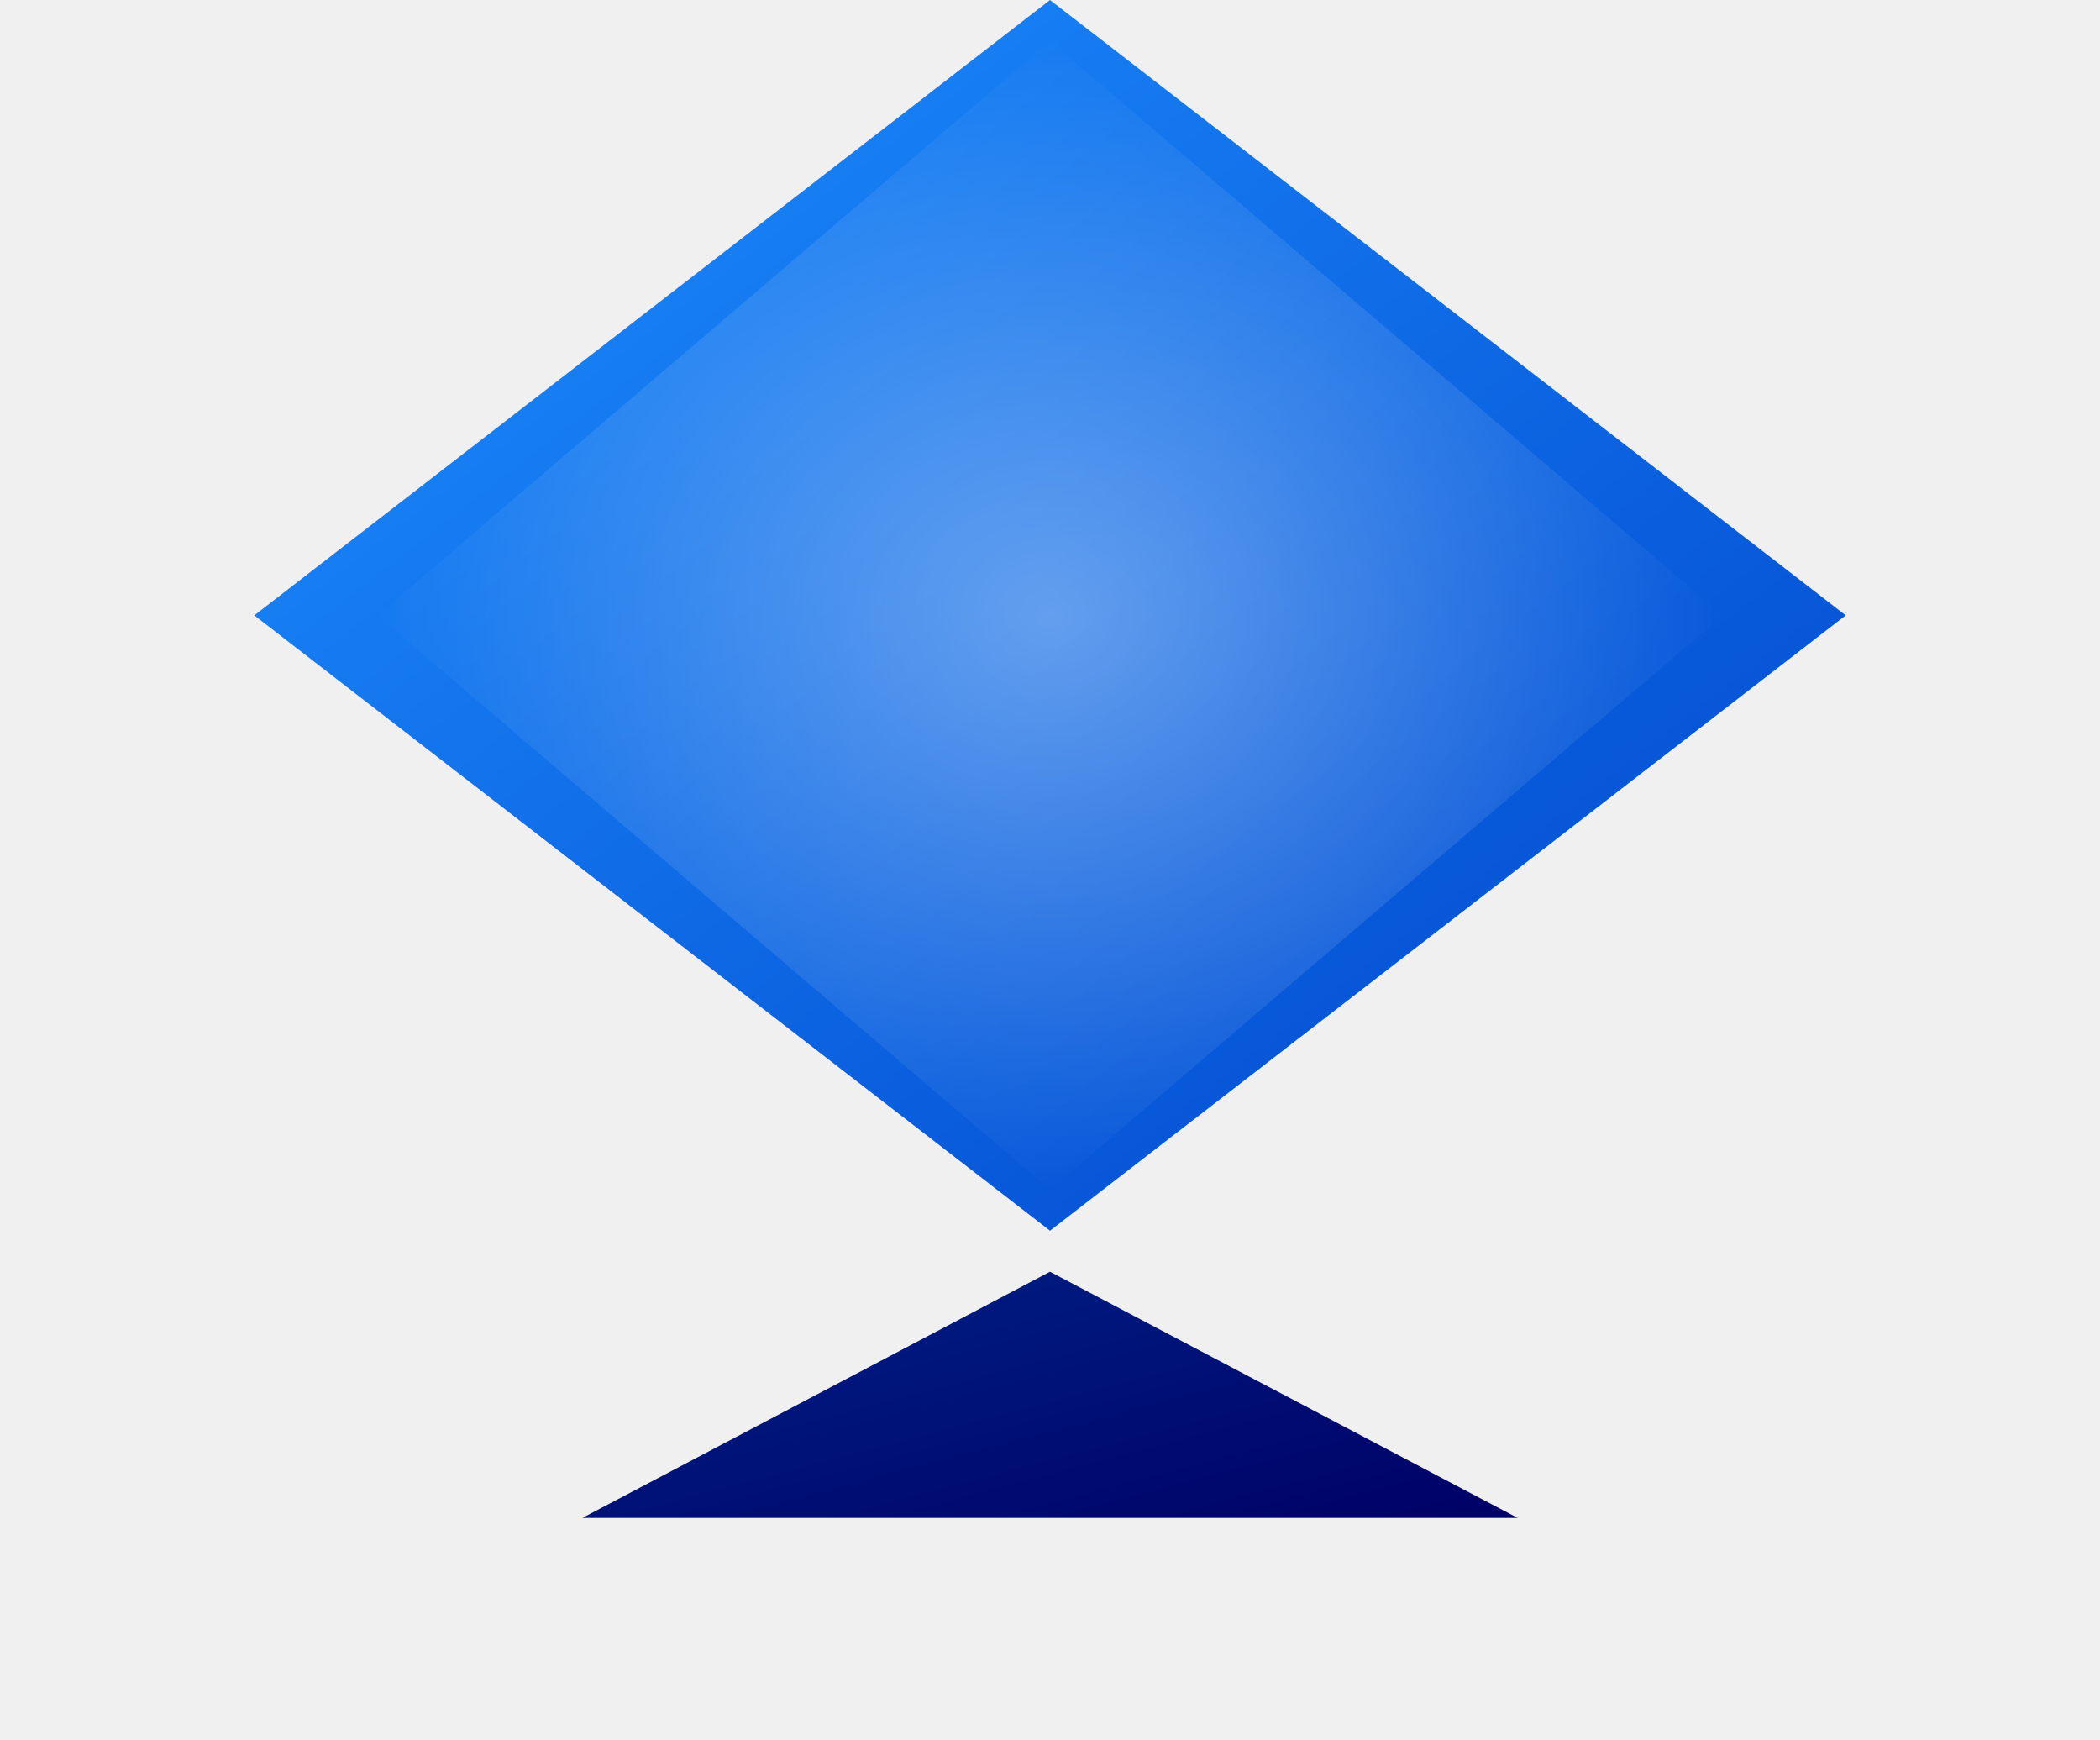
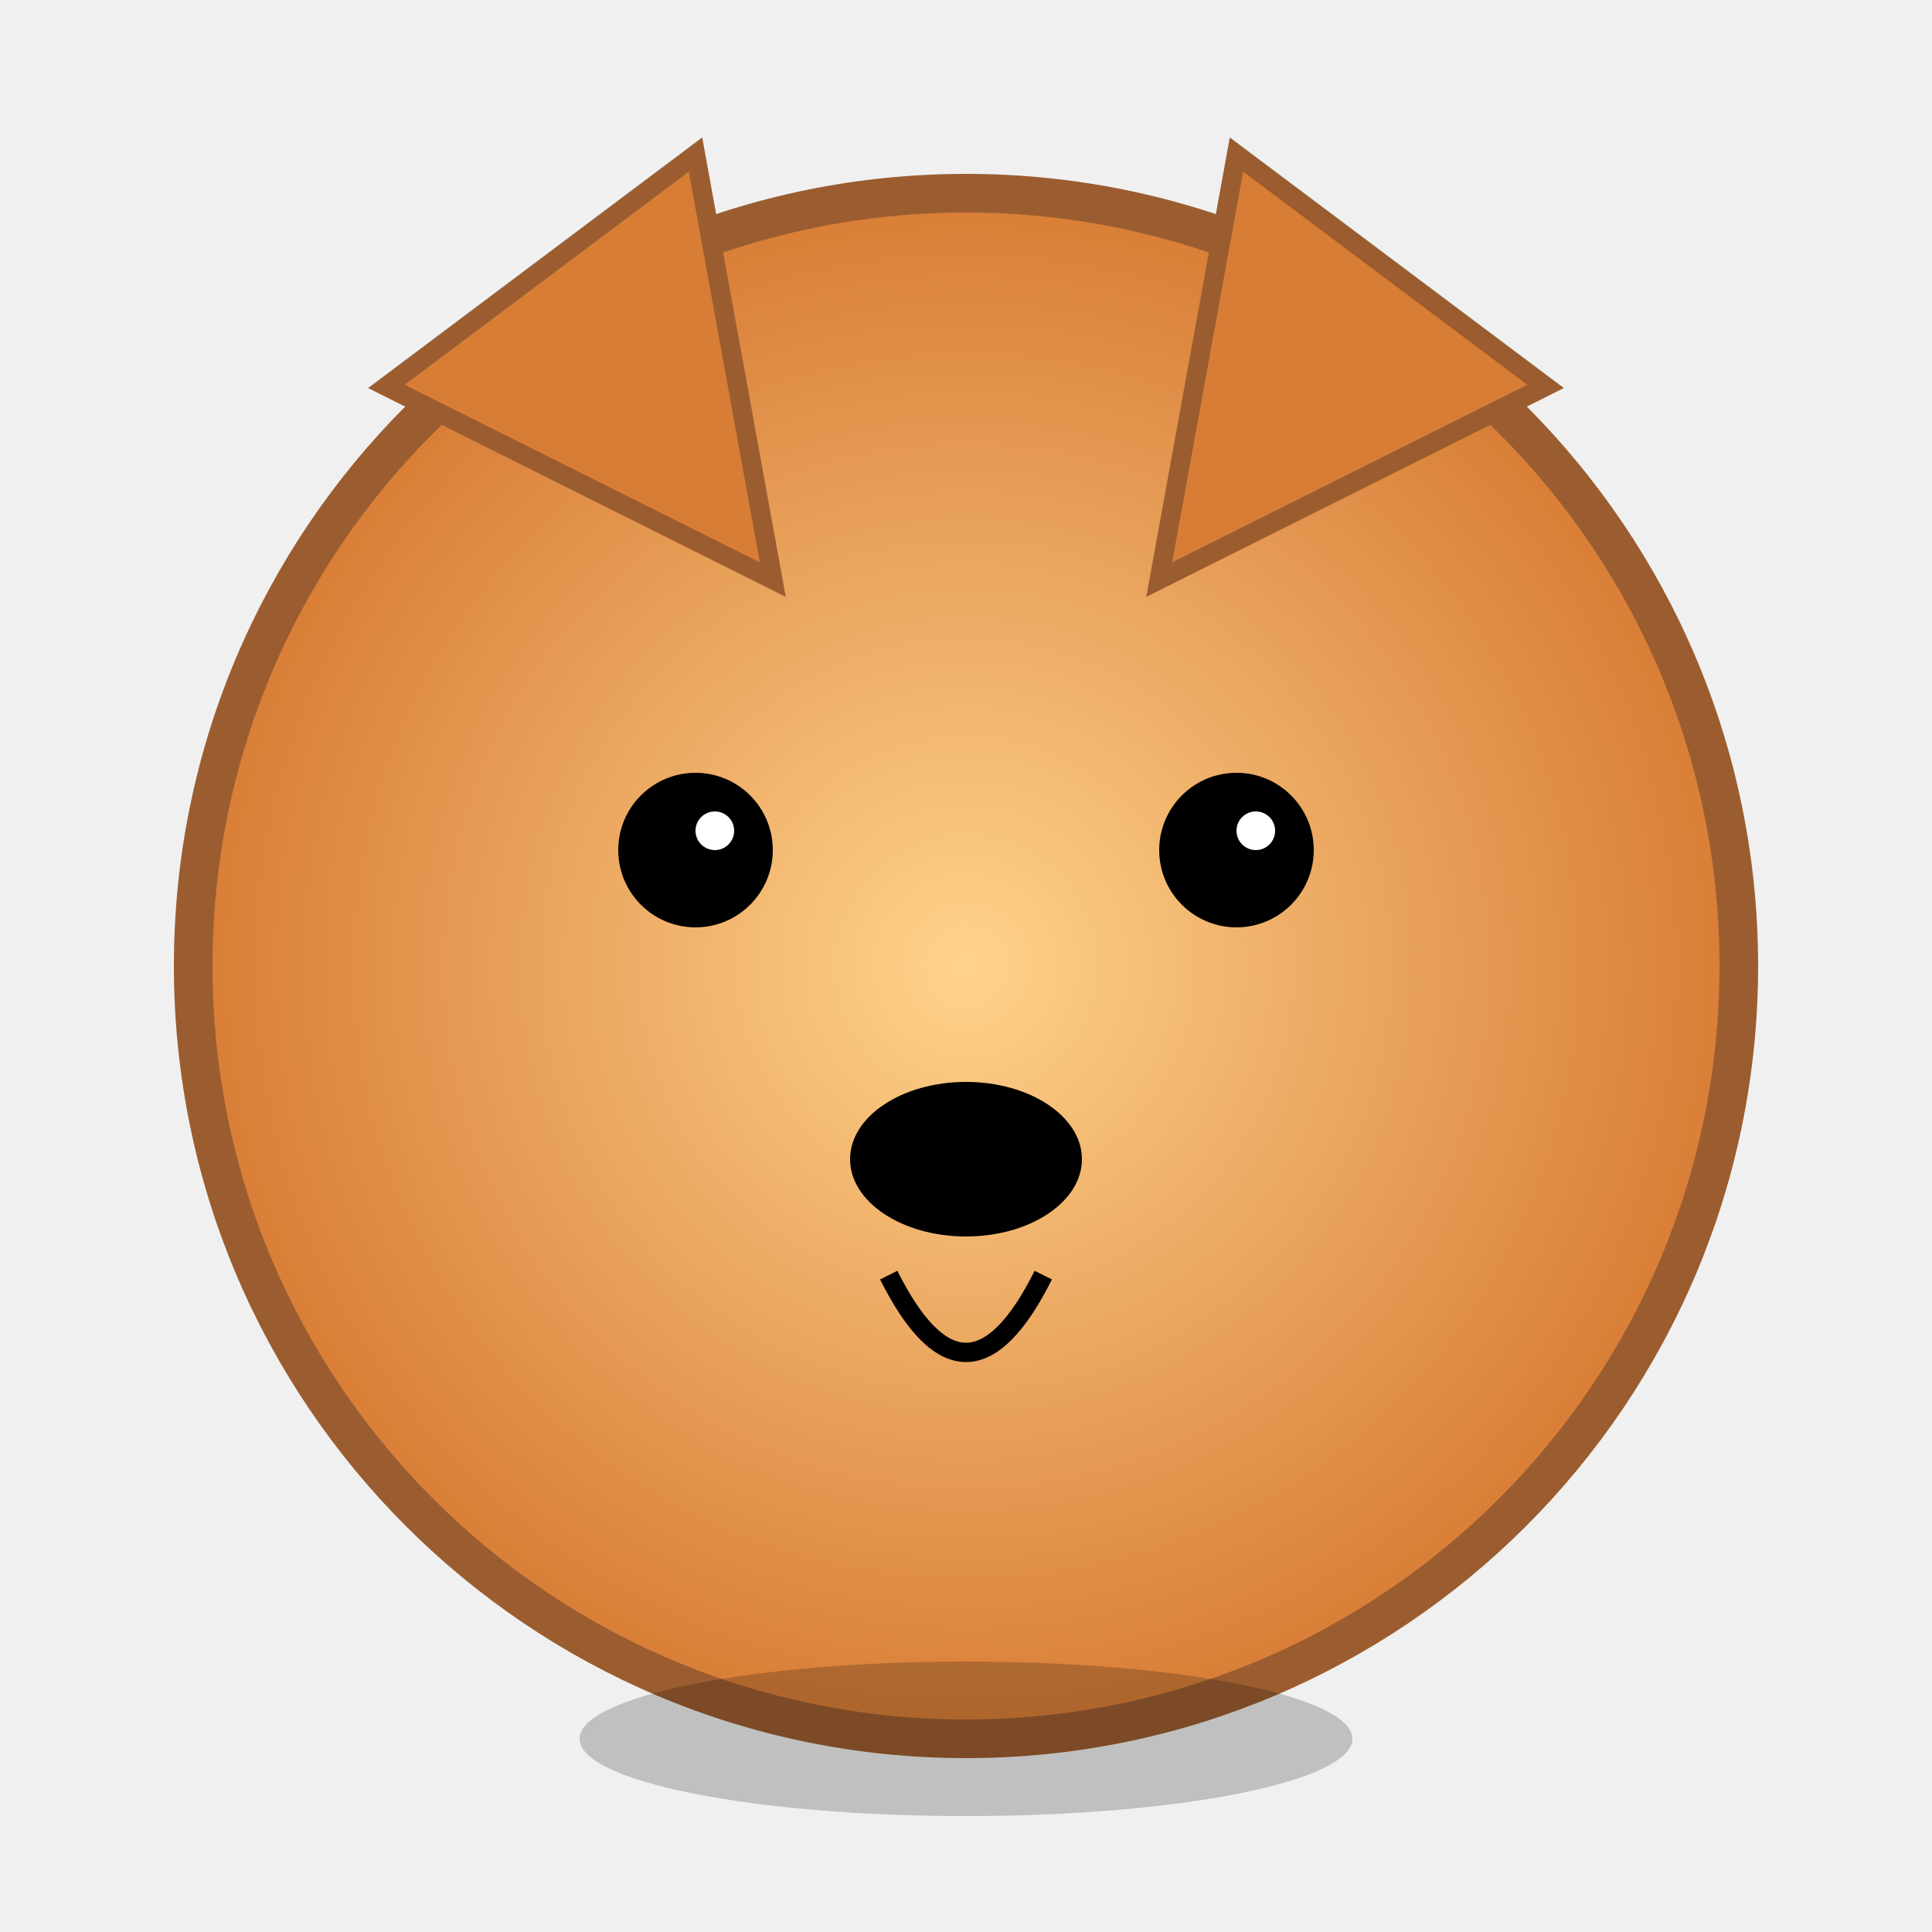
- <svg xmlns="http://www.w3.org/2000/svg" viewBox="0 0 512 424">
+ <svg xmlns="http://www.w3.org/2000/svg" viewBox="0 0 500 500">
  <defs>
-     <linearGradient id="mainGradient" x1="0%" y1="0%" x2="100%" y2="100%">
-       <stop offset="0%" stop-color="#1E90FF" />
-       <stop offset="100%" stop-color="#0044CC" />
-     </linearGradient>
-     <radialGradient id="highlight" cx="50%" cy="50%" r="50%">
-       <stop offset="0%" stop-color="rgba(255,255,255,0.7)" />
-       <stop offset="100%" stop-color="rgba(255,255,255,0)" />
+     <radialGradient id="furGradient" cx="50%" cy="50%" r="50%">
+       <stop offset="0%" stop-color="#FFD38C" />
+       <stop offset="100%" stop-color="#D87D36" />
    </radialGradient>
-     <linearGradient id="shadowGradient" x1="0%" y1="0%" x2="100%" y2="100%">
-       <stop offset="0%" stop-color="#002288" />
-       <stop offset="100%" stop-color="#000066" />
-     </linearGradient>
  </defs>
-   <polygon fill="url(#mainGradient)" points="256,0 450,150 256,300 62,150">
-     <animateTransform attributeName="transform" type="translate" values="0 0; 0 -10; 0 0" dur="2s" repeatCount="indefinite" />
-   </polygon>
-   <polygon fill="url(#highlight)" opacity="0.5" points="256,10 420,150 256,290 92,150">
-     <animateTransform attributeName="transform" type="scale" values="1; 1.02; 1" dur="2s" repeatCount="indefinite" />
-   </polygon>
-   <polygon fill="url(#shadowGradient)" points="256,310 370,370 142,370">
-     <animateTransform attributeName="transform" type="translate" values="0 0; 0 -5; 0 0" dur="2s" repeatCount="indefinite" />
-   </polygon>
+   <circle cx="250" cy="250" r="200" fill="url(#furGradient)" stroke="#9B5D30" stroke-width="10" />
+   <polygon points="100,100 180,40 200,150" fill="#D87D36" stroke="#9B5D30" stroke-width="5" />
+   <polygon points="400,100 320,40 300,150" fill="#D87D36" stroke="#9B5D30" stroke-width="5" />
+   <circle cx="180" cy="220" r="20" fill="black" />
+   <circle cx="320" cy="220" r="20" fill="black" />
+   <circle cx="185" cy="215" r="5" fill="white" />
+   <circle cx="325" cy="215" r="5" fill="white" />
+   <ellipse cx="250" cy="300" rx="30" ry="20" fill="black" />
+   <path d="M230,330 Q250,370 270,330" stroke="black" stroke-width="5" fill="none" />
+   <ellipse cx="250" cy="450" rx="100" ry="20" fill="rgba(0,0,0,0.2)" />
</svg>
